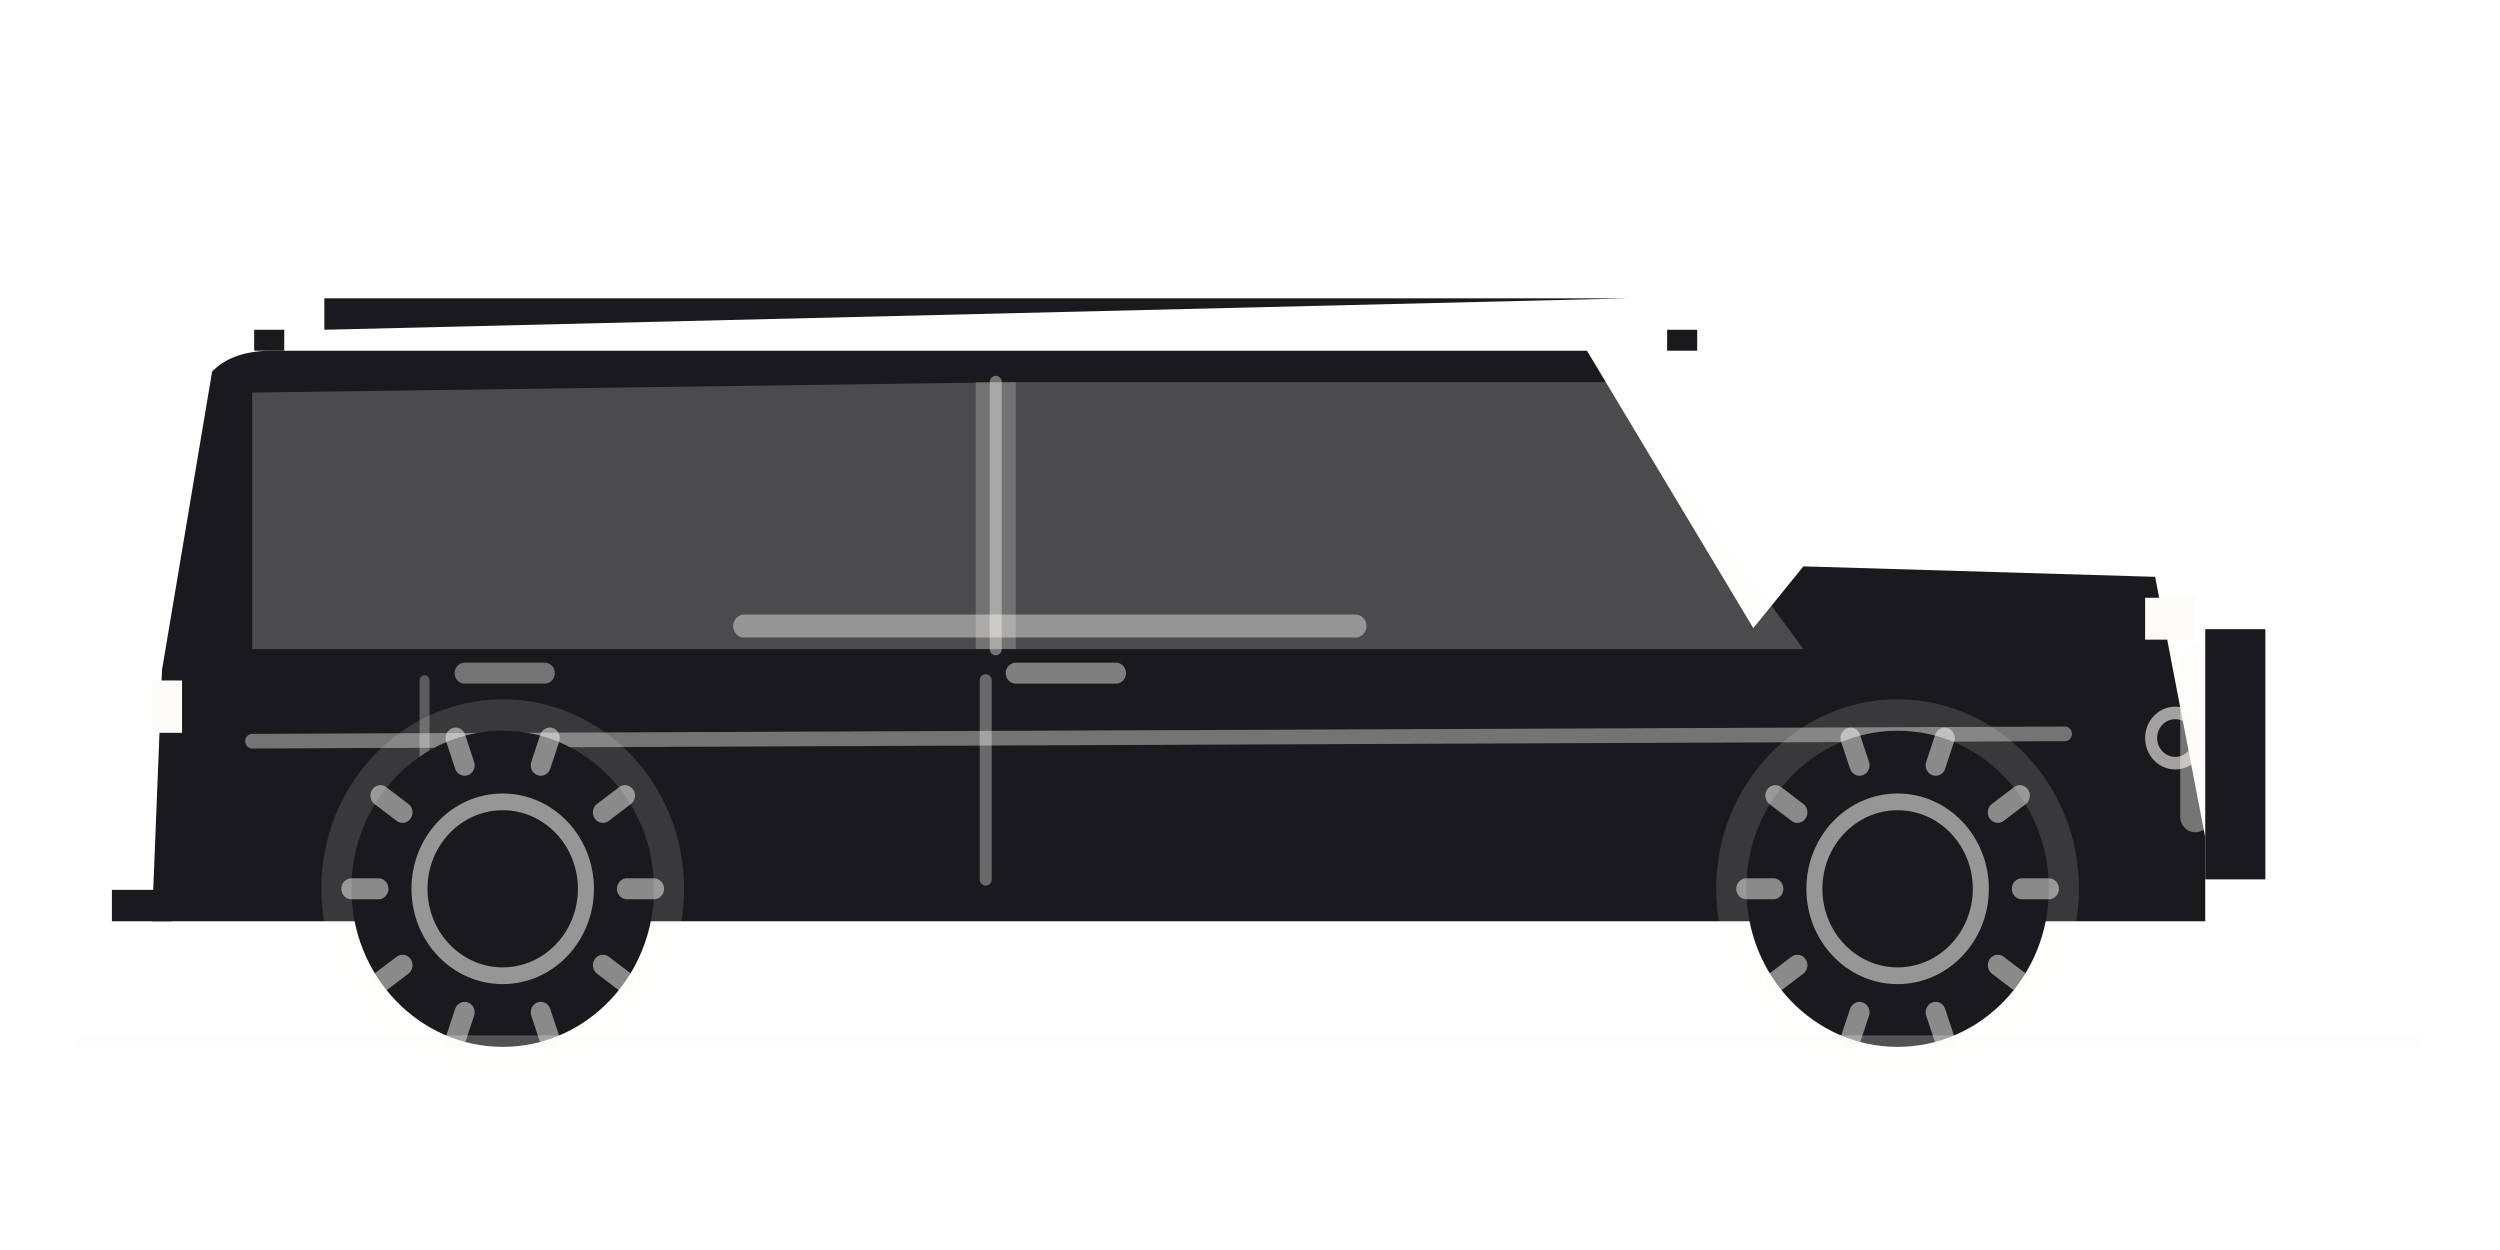
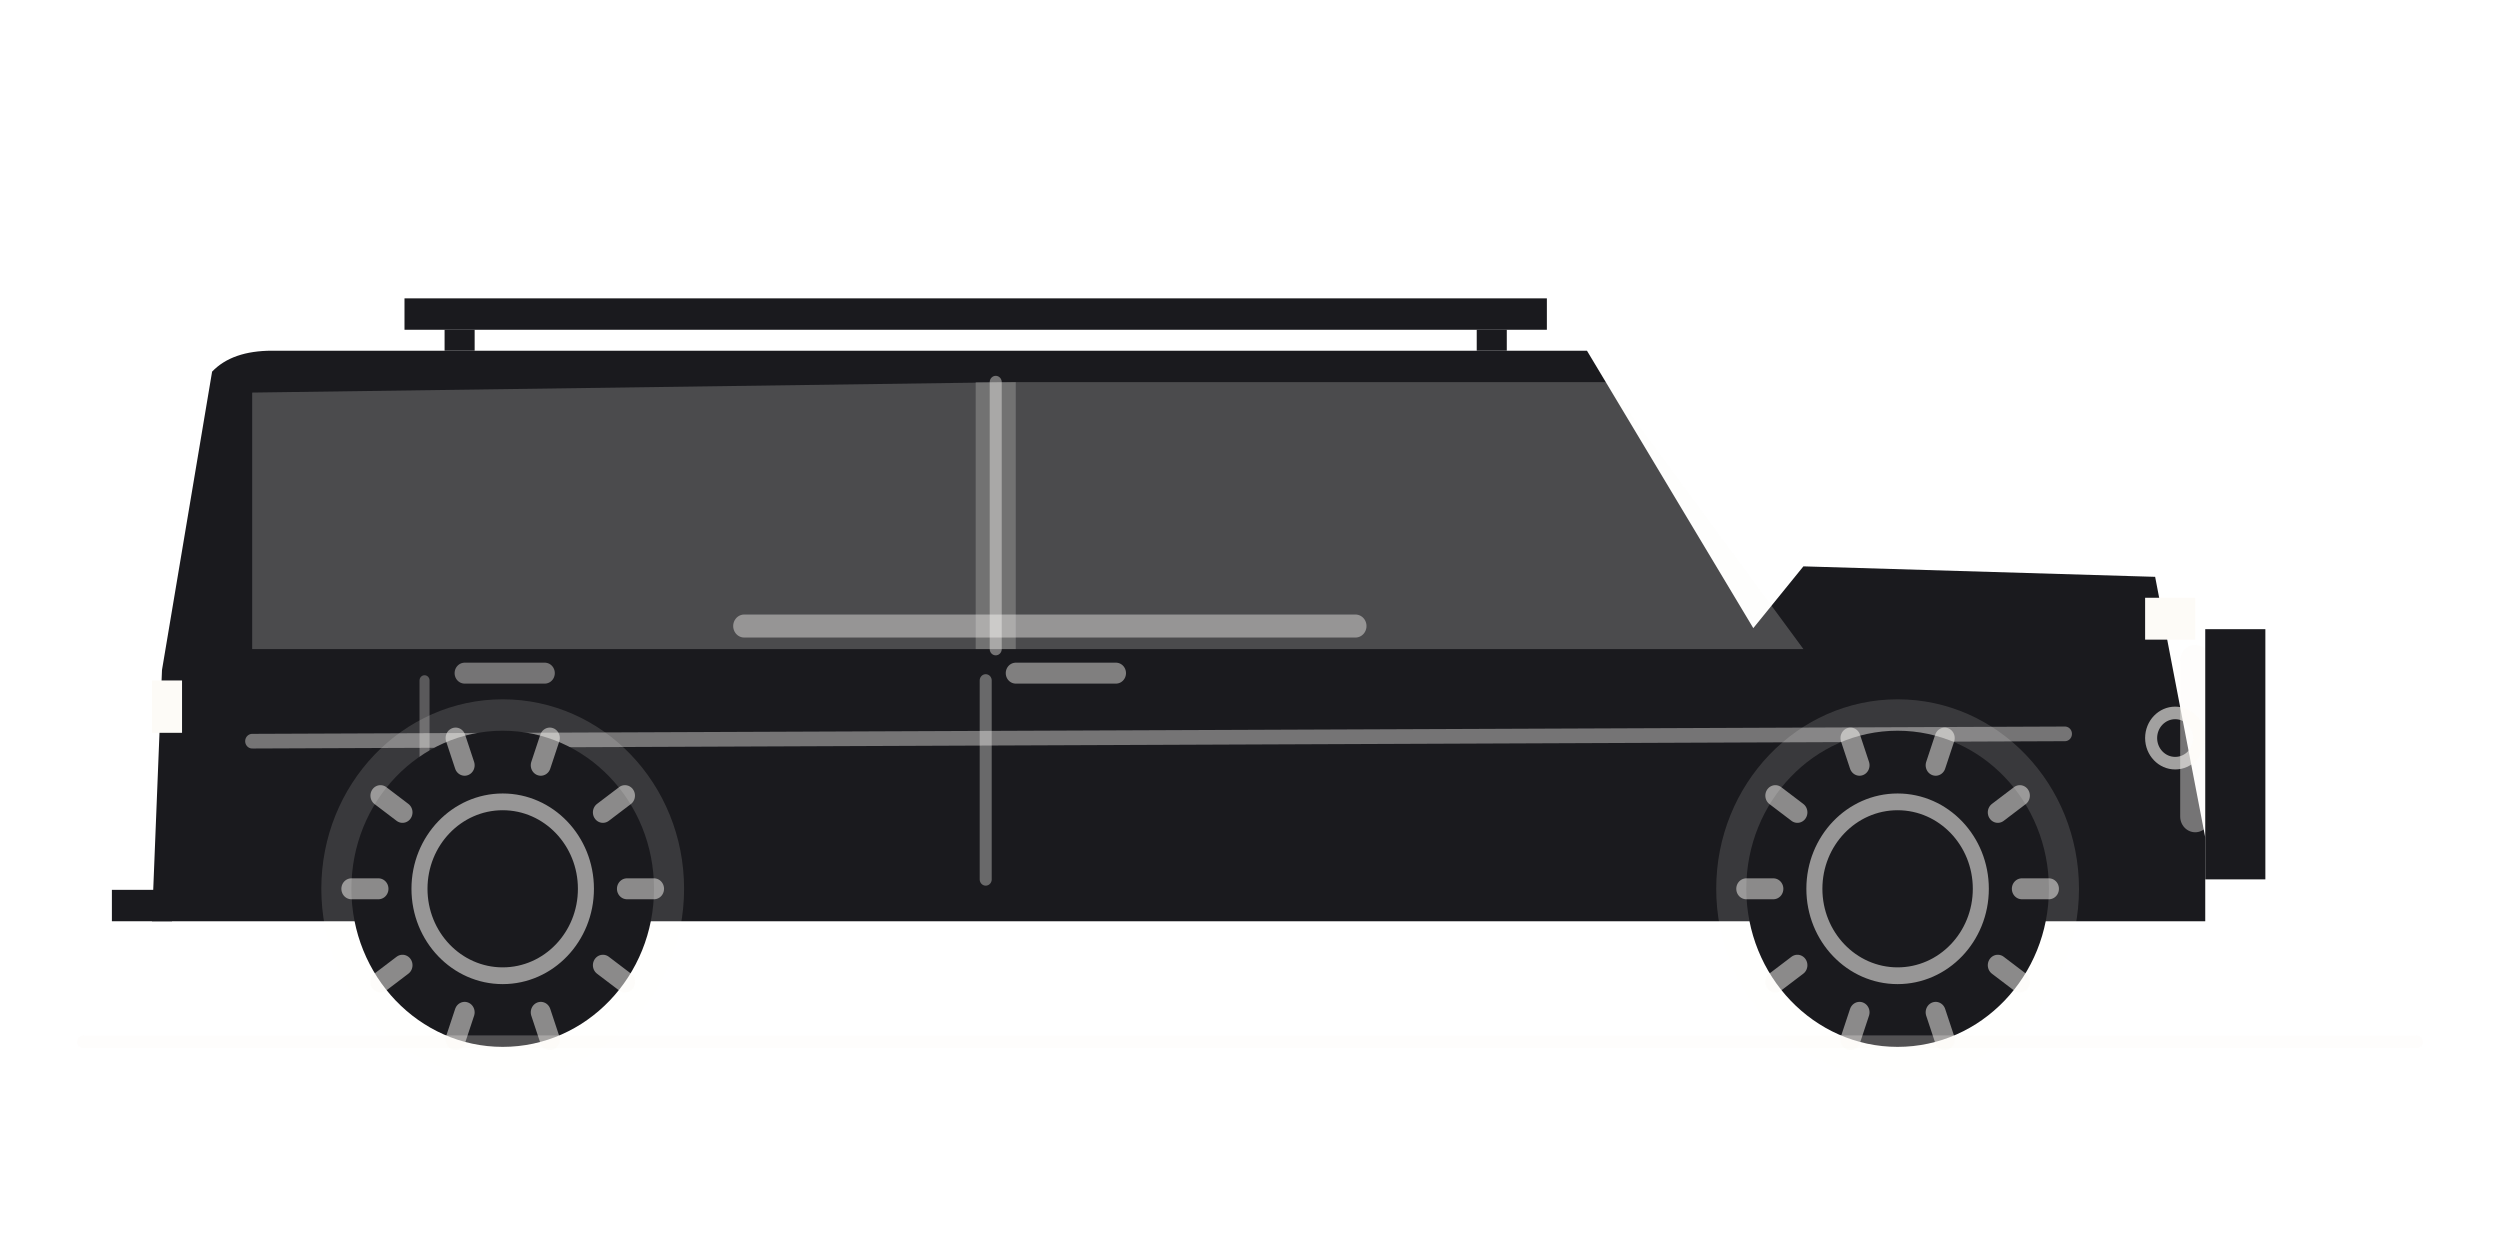
<svg xmlns="http://www.w3.org/2000/svg" viewBox="0 0 240 120">
  <g transform="translate(-3.4 0) scale(0.962 1.005)" transform-origin="120 100">
    <path d="M18.7 88L19.7 64L24.7 35.5Q26.7 33.5 30.7 33.5L161.9 33.5L178.5 60L183.5 54.1L218.6 55.1L223.6 80L223.6 88Z" fill="#1A1A1E" />
    <circle cx="53.7" cy="84.9" r="18.1" fill="#FDFBF7" fill-opacity=".14" />
    <circle cx="192.9" cy="84.9" r="18.1" fill="#FDFBF7" fill-opacity=".14" />
    <path d="M163.9 36.5L183.5 62L100.9 62L100.9 36.5Z" fill="#FDFBF7" fill-opacity="0.22" />
    <path d="M104.9 36.5L104.9 62L28.7 62L28.7 37.5Z" fill="#FDFBF7" fill-opacity="0.22" />
    <path d="M102.9 36.5V62" fill="none" stroke="#FDFBF7" stroke-opacity="0.4" stroke-width="1.2" stroke-linecap="round" stroke-linejoin="round" />
    <path d="M101.9 65V84" fill="none" stroke="#FDFBF7" stroke-opacity="0.35" stroke-width="1.2" stroke-linecap="round" stroke-linejoin="round" />
    <path d="M45.9 65V84" fill="none" stroke="#FDFBF7" stroke-opacity="0.28" stroke-width="1" stroke-linecap="round" stroke-linejoin="round" />
    <path d="M104.9 64.3h10" fill="none" stroke="#FDFBF7" stroke-opacity="0.45" stroke-width="2" stroke-linecap="round" stroke-linejoin="round" />
    <path d="M49.9 64.3h8" fill="none" stroke="#FDFBF7" stroke-opacity="0.4" stroke-width="2" stroke-linecap="round" stroke-linejoin="round" />
    <path d="M28.7 70.8L209.6 70.1" fill="none" stroke="#FDFBF7" stroke-opacity="0.4" stroke-width="1.4" stroke-linecap="round" stroke-linejoin="round" />
    <path d="M217.6 57.1h5v4h-5z" fill="#FDFBF7" />
    <path d="M18.7 65h3v5h-3z" fill="#FDFBF7" />
    <path d="M222.6 63.1v14.9" fill="none" stroke="#FDFBF7" stroke-opacity="0.4" stroke-width="3" stroke-linecap="round" stroke-linejoin="round" />
    <circle cx="220.6" cy="70.5" r="2.4" fill="none" stroke="#FDFBF7" stroke-opacity="0.6" stroke-width="1.2" />
    <path d="M14.7 85h6v3h-6z" fill="#1A1A1E" />
    <circle cx="53.7" cy="84.9" r="15.1" fill="#1A1A1E" />
    <circle cx="53.7" cy="84.9" r="8.305" fill="none" stroke="#FDFBF7" stroke-opacity="0.55" stroke-width="1.6" />
    <path d="M66.1 84.9L68.8 84.9M63.7 92.2L65.9 93.8M57.5 96.7L58.4 99.3M49.9 96.7L49 99.3M43.7 92.2L41.5 93.8M41.3 84.9L38.6 84.9M43.7 77.6L41.5 76M49.9 73.1L49 70.5M57.5 73.1L58.4 70.5M63.7 77.6L65.9 76" fill="none" stroke="#FDFBF7" stroke-opacity="0.5" stroke-width="2" stroke-linecap="round" stroke-linejoin="round" />
    <circle cx="192.9" cy="84.9" r="15.1" fill="#1A1A1E" />
    <circle cx="192.9" cy="84.9" r="8.305" fill="none" stroke="#FDFBF7" stroke-opacity="0.55" stroke-width="1.6" />
    <path d="M205.3 84.9L208 84.9M202.9 92.2L205.1 93.8M196.7 96.7L197.6 99.3M189.1 96.7L188.2 99.3M182.9 92.2L180.7 93.8M180.5 84.9L177.8 84.9M182.9 77.6L180.7 76M189.1 73.1L188.2 70.5M196.7 73.1L197.6 70.5M202.9 77.6L205.1 76" fill="none" stroke="#FDFBF7" stroke-opacity="0.5" stroke-width="2" stroke-linecap="round" stroke-linejoin="round" />
-     <path d="M165.9 28.5h-130v3h--130z" fill="#1A1A1E" />
-     <path d="M169.9 31.5h3v2h-3z" fill="#1A1A1E" />
-     <path d="M28.9 31.5h3v2h-3z" fill="#1A1A1E" />
+     <path d="M43.9 28.5h114v3h-114z" fill="#1A1A1E" />
+     <path d="M47.9 31.5h3v2h-3z" fill="#1A1A1E" />
+     <path d="M150.9 31.5h3v2h-3z" fill="#1A1A1E" />
    <path d="M223.6 60.1h6v23.9h-6z" fill="#1A1A1E" />
    <path d="M77.8 59.8h61" fill="none" stroke="#FDFBF7" stroke-opacity="0.42" stroke-width="2.2" stroke-linecap="round" stroke-linejoin="round" />
  </g>
  <path d="M8 100h224" fill="none" stroke="#FDFBF7" stroke-opacity="0.25" stroke-width="1.2" stroke-linecap="round" stroke-linejoin="round" />
</svg>
